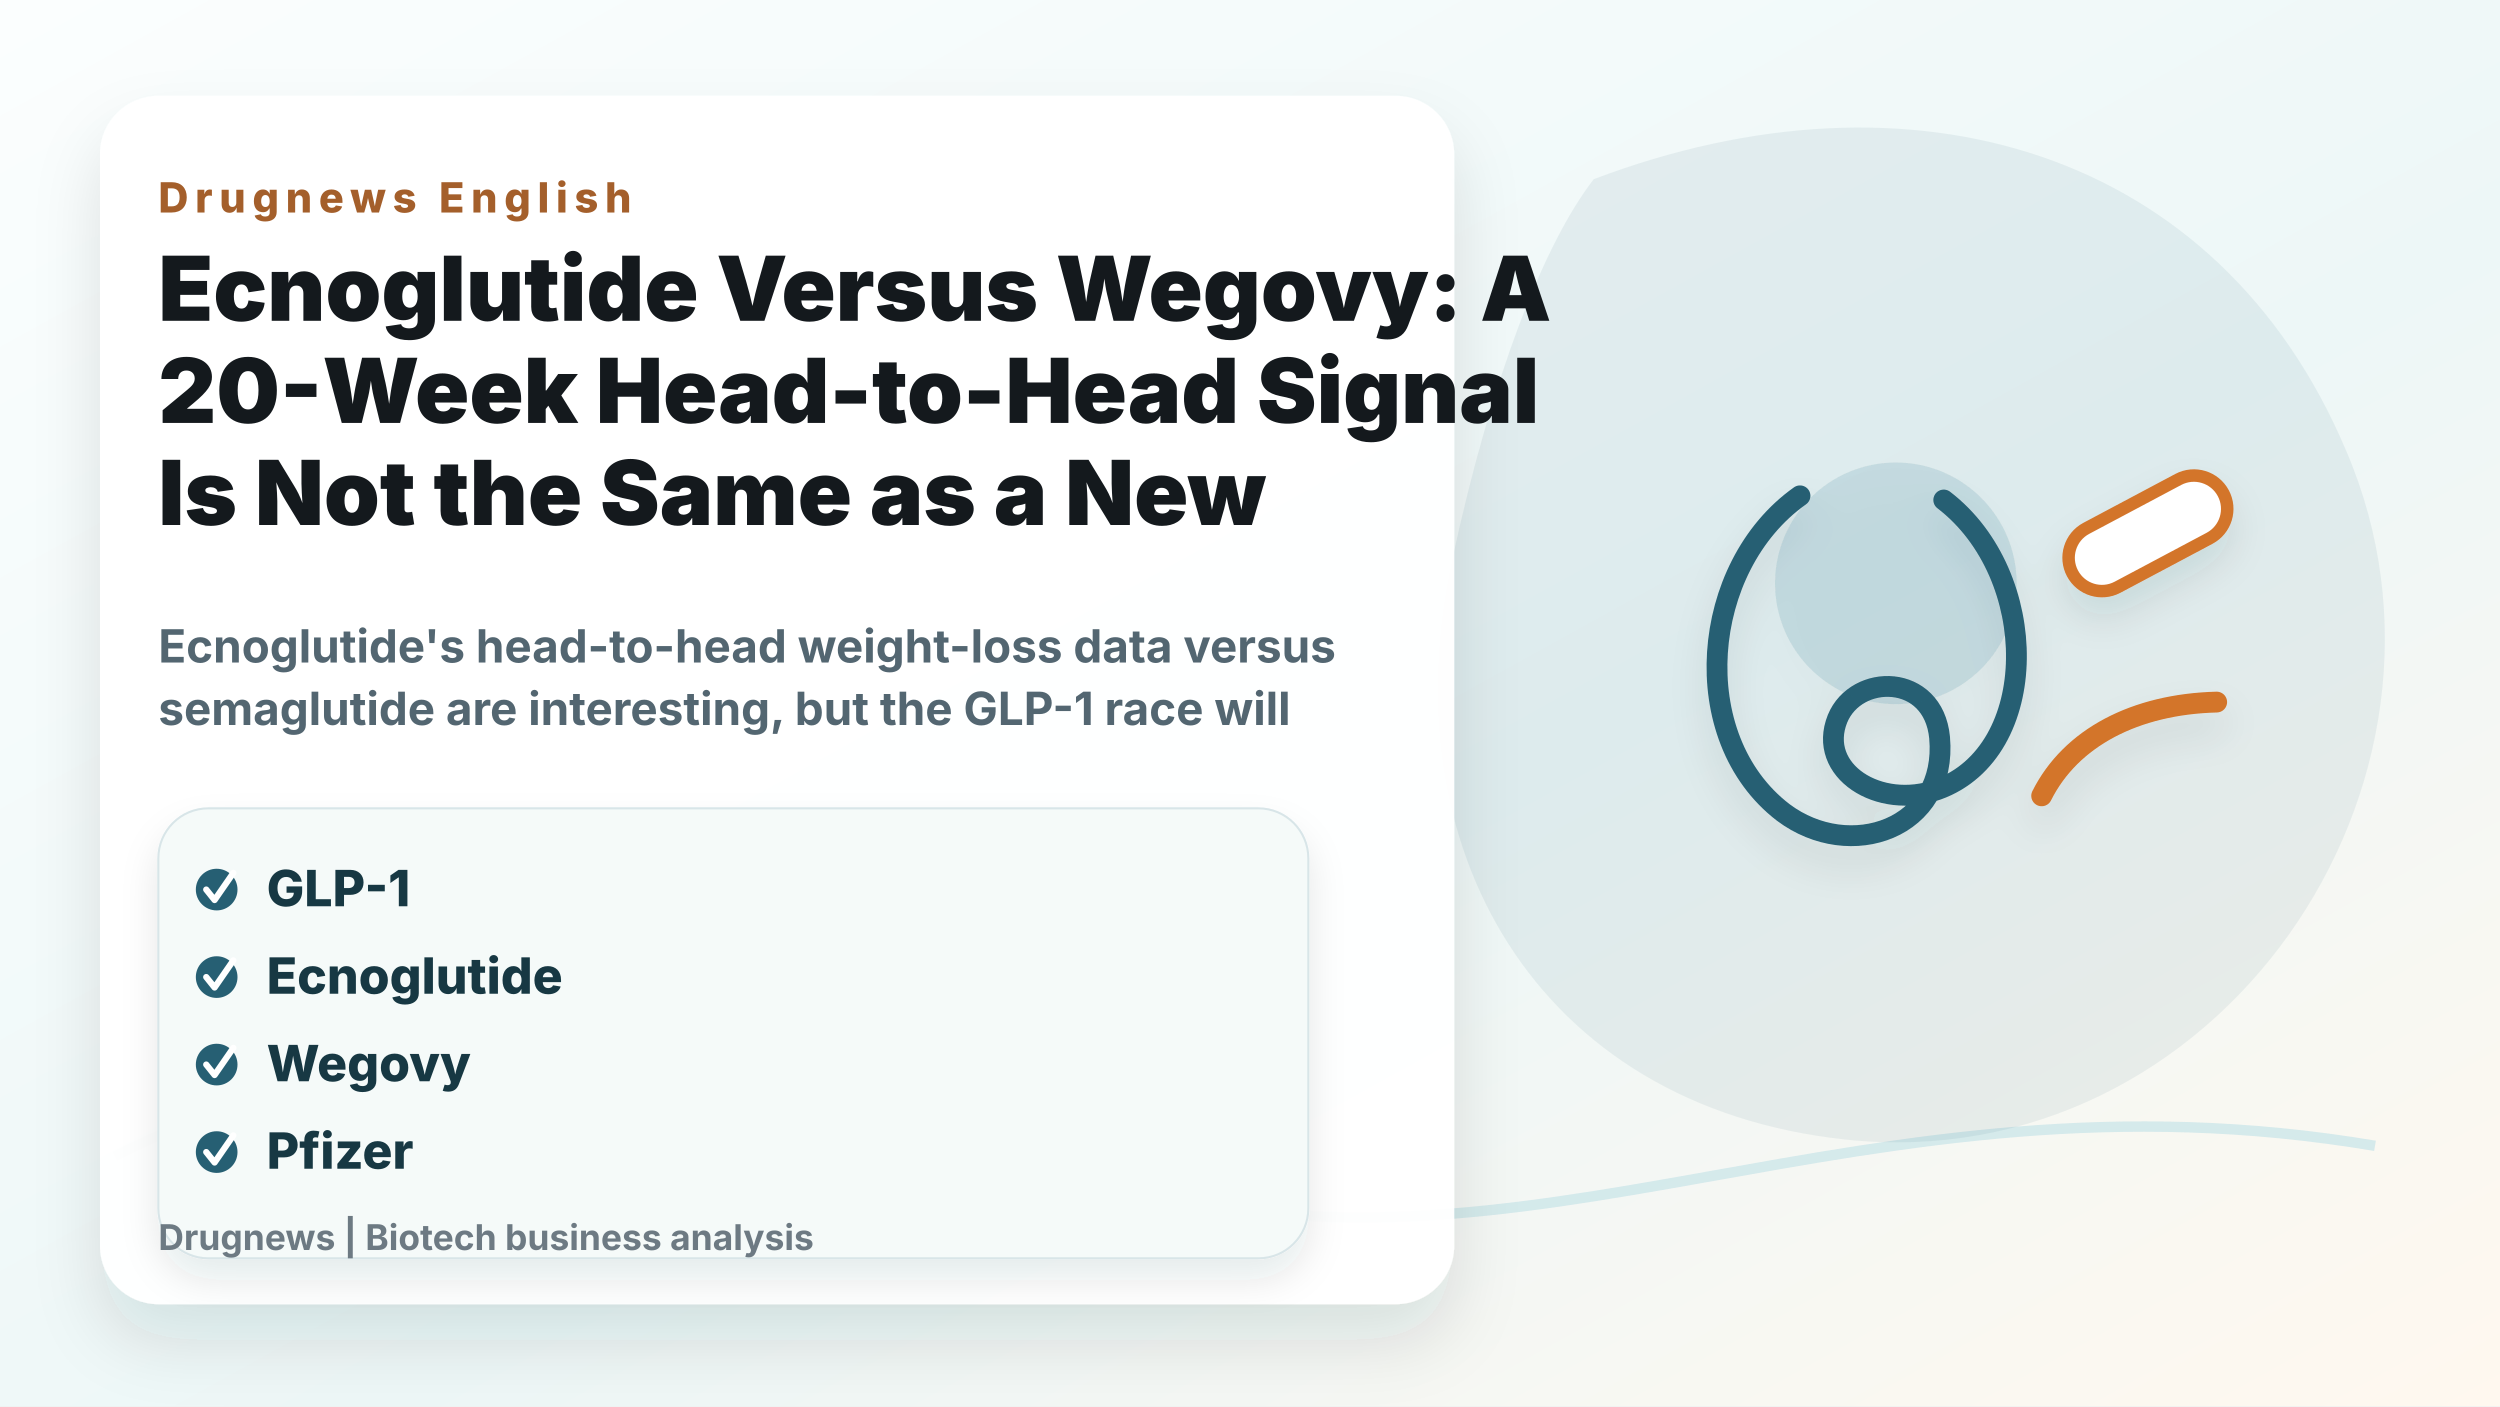
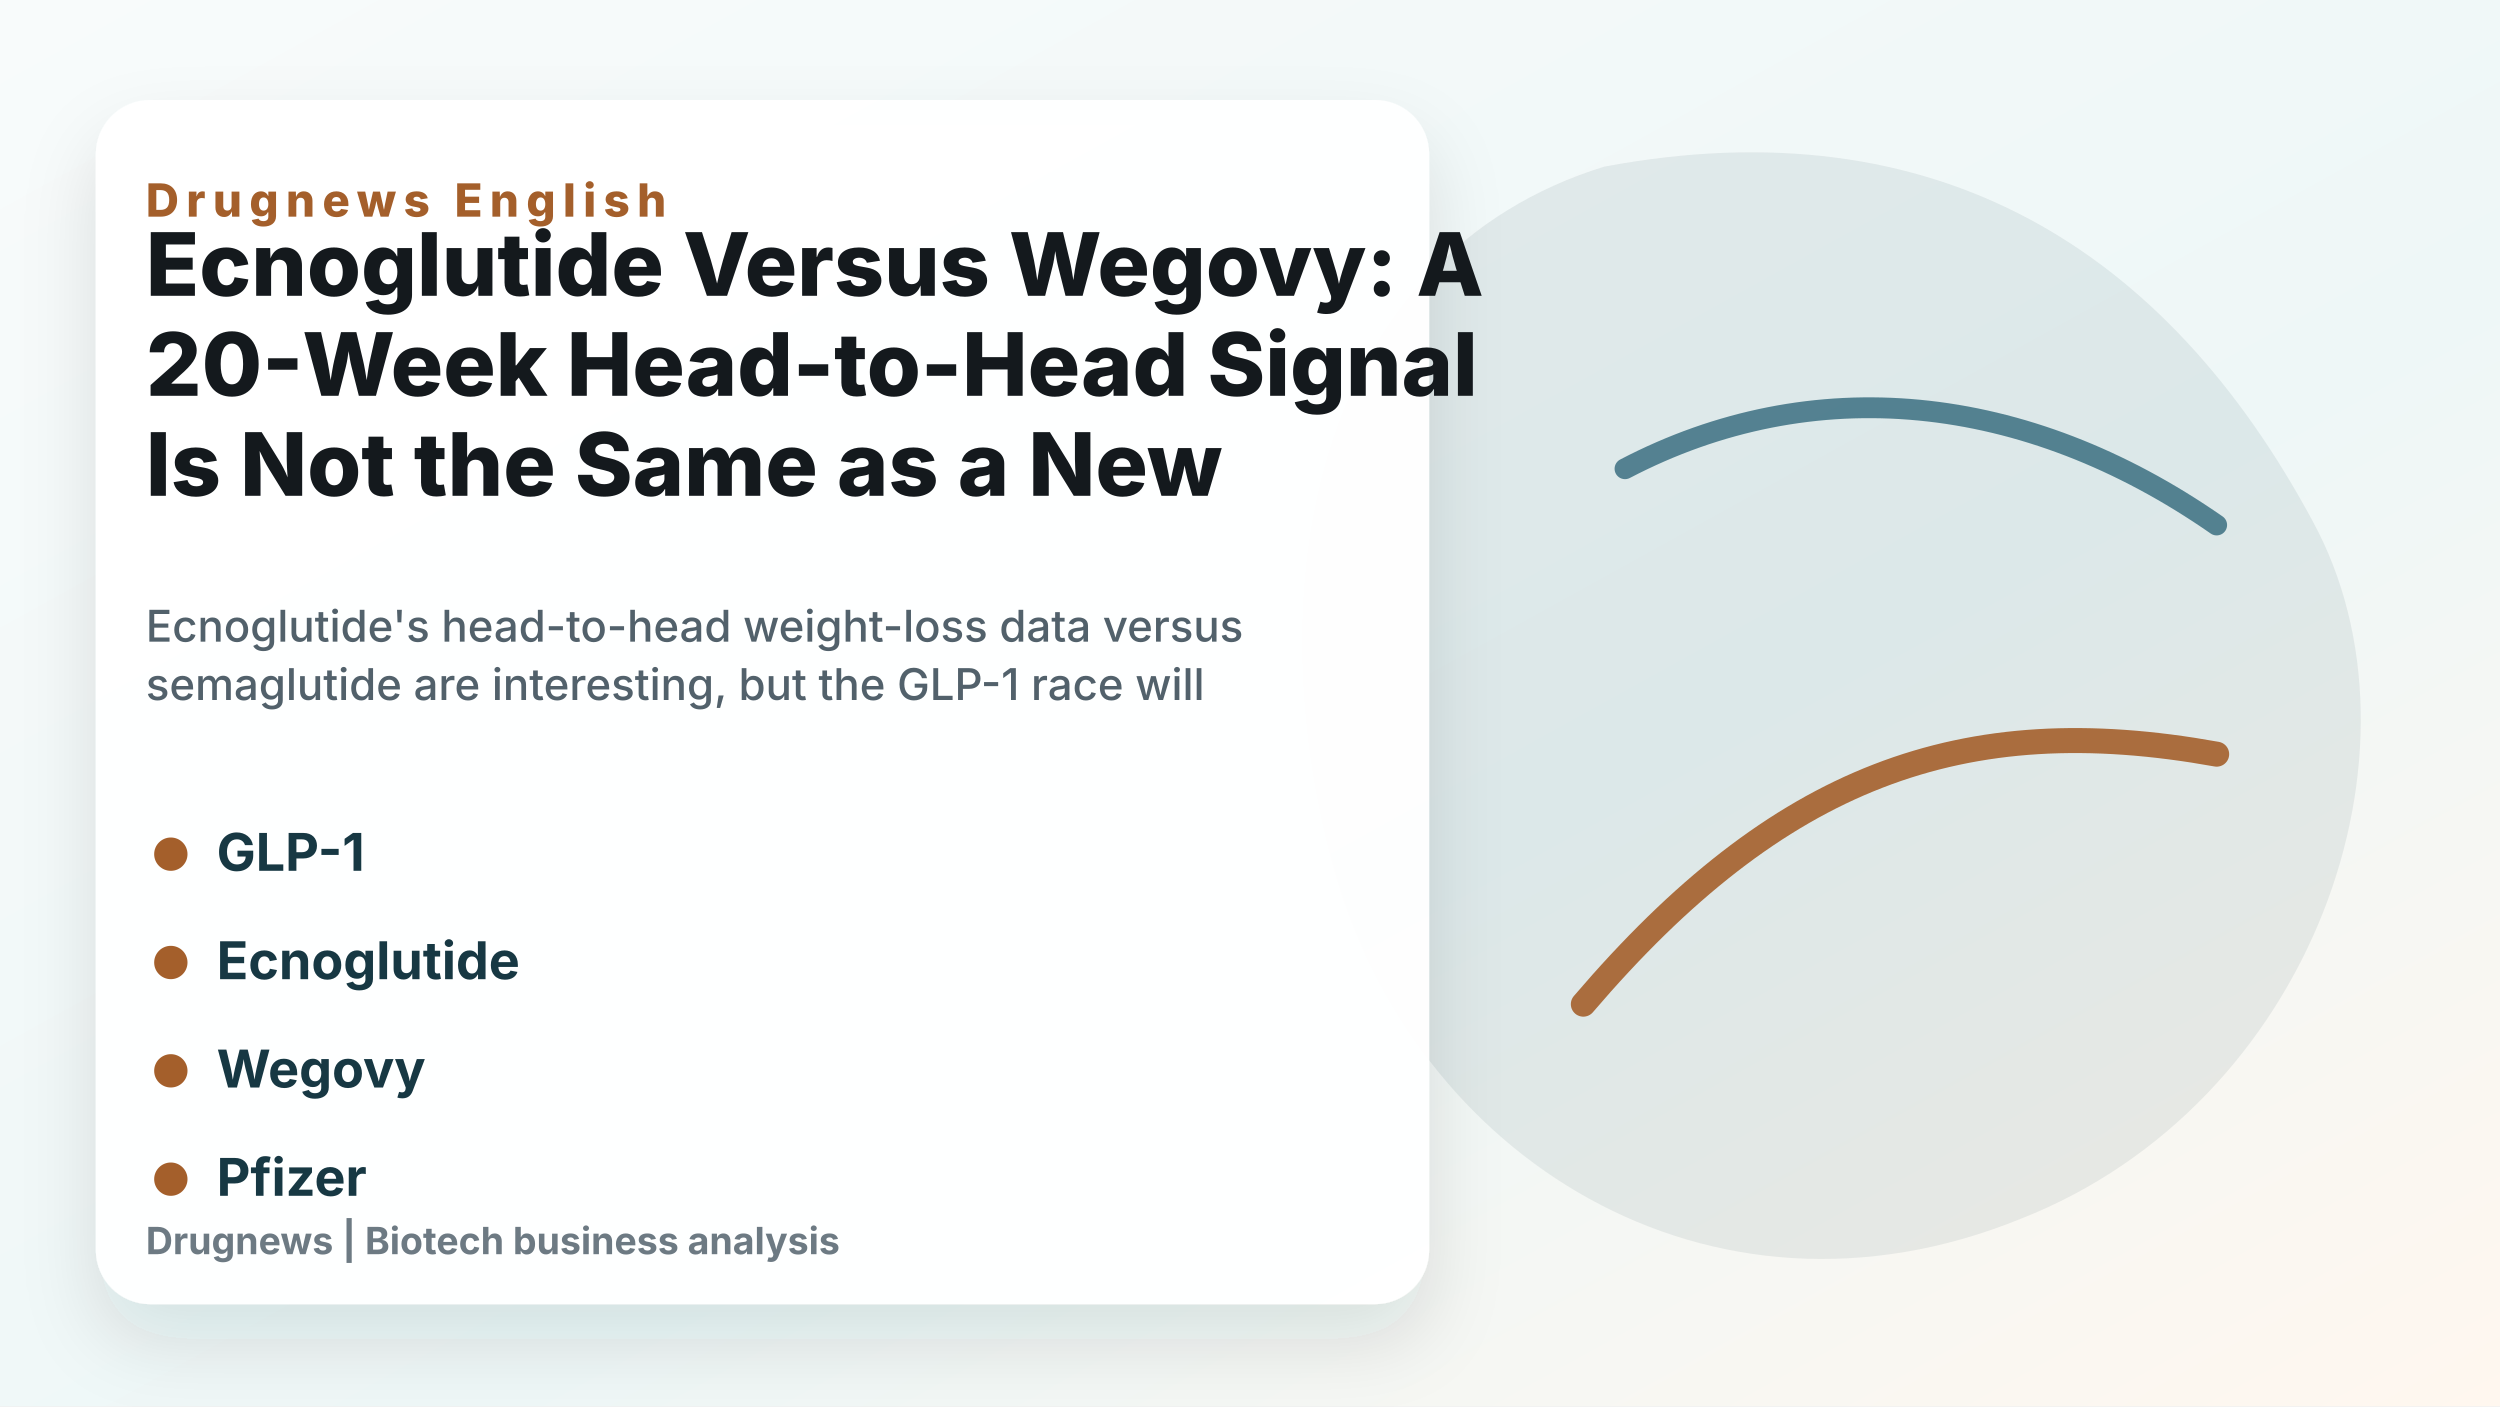
- <svg xmlns="http://www.w3.org/2000/svg" width="1200" height="675" viewBox="0 0 1200 675" role="img" aria-label="Ecnoglutide Versus Wegovy: A 20-Week Head-to-Head Signal Is Not the Same as a New">
+ <svg xmlns="http://www.w3.org/2000/svg" width="1200" height="675" viewBox="0 0 1200 675" role="img" aria-label="Ecnoglutide Versus Wegovy: A 20-Week Head-to-Head Signal Is Not the Same as a New GLP-1 King">
  <defs>
    <linearGradient id="bg" x1="0" y1="0" x2="1" y2="1">
-       <stop offset="0%" stop-color="#fbfefe" />
-       <stop offset="58%" stop-color="#edf7f7" />
-       <stop offset="100%" stop-color="#fff8ef" />
+       <stop offset="0%" stop-color="#f8fbfb" />
+       <stop offset="60%" stop-color="#eef7f7" />
+       <stop offset="100%" stop-color="#fff7ef" />
    </linearGradient>
    <filter id="shadow" x="-20%" y="-20%" width="140%" height="140%">
-       <feDropShadow dx="0" dy="18" stdDeviation="16" flood-color="#12313c" flood-opacity="0.12" />
-     </filter>
-     <filter id="soft" x="-20%" y="-20%" width="140%" height="140%">
-       <feDropShadow dx="0" dy="10" stdDeviation="9" flood-color="#12313c" flood-opacity="0.10" />
+       <feDropShadow dx="0" dy="18" stdDeviation="18" flood-color="#12313c" flood-opacity="0.12" />
    </filter>
  </defs>
  <style>
-     .label{font:800 20px Inter,Arial,sans-serif;letter-spacing:.16em;text-transform:uppercase;fill:#a45f2b}
-     .title{font:850 43px Inter,Arial,sans-serif;fill:#14191d}
-     .subtitle{font:650 22px Inter,Arial,sans-serif;fill:#536671}
-     .point{font:800 24px Inter,Arial,sans-serif;fill:#173843}
-     .small{font:750 17px Inter,Arial,sans-serif;fill:#6d7a83}
+     .label{font:800 22px Inter,Arial,sans-serif;letter-spacing:.16em;text-transform:uppercase;fill:#a45f2b}
+     .title{font:800 42px Inter,Arial,sans-serif;fill:#14191d}
+     .subtitle{font:500 21px Inter,Arial,sans-serif;fill:#52616b}
+     .point{font:750 25px Inter,Arial,sans-serif;fill:#173843}
+     .small{font:700 18px Inter,Arial,sans-serif;fill:#6d7a83}
  </style>
  <rect width="1200" height="675" fill="url(#bg)" />
-   <path d="M55 555 C237 464 382 524 535 568 C734 626 891 508 1140 550" fill="none" stroke="#cfe7ea" stroke-width="5" opacity=".85" />
-   <path d="M765 86 C918 28 1065 72 1126 216 C1195 376 1064 566 886 547 C736 531 667 405 697 269 C716 181 741 117 765 86Z" fill="#265f73" opacity=".08" />
+   <path d="M770 80 C930 50 1040 120 1110 250 C1170 360 1110 530 970 585 C820 646 678 555 640 416 C602 276 634 122 770 80Z" fill="#12313c" opacity="0.08" />
+   <path d="M760 482 C854 372 942 340 1064 362" fill="none" stroke="#a45f2b" stroke-width="12" stroke-linecap="round" opacity=".9" />
+   <path d="M780 225 C870 178 972 188 1064 252" fill="none" stroke="#265f73" stroke-width="10" stroke-linecap="round" opacity=".75" />
  <g filter="url(#shadow)">
-     <rect x="48" y="46" width="650" height="580" rx="28" fill="#fff" opacity=".96" />
+     <rect x="46" y="48" width="640" height="578" rx="26" fill="#fff" opacity=".95" />
  </g>
-   <text x="76" y="102" class="label">Drugnews English</text>
-   <text x="76" y="154" class="title" text-anchor="start">Ecnoglutide Versus Wegovy: A</text>
-   <text x="76" y="203" class="title" text-anchor="start">20-Week Head-to-Head Signal</text>
-   <text x="76" y="252" class="title" text-anchor="start">Is Not the Same as a New</text>
-   <text x="76" y="318" class="subtitle" text-anchor="start">Ecnoglutide's head-to-head weight-loss data versus</text>
-   <text x="76" y="348" class="subtitle" text-anchor="start">semaglutide are interesting, but the GLP-1 race will</text>
-   <g filter="url(#soft)">
-     <rect x="76" y="388" width="552" height="216" rx="24" fill="#f5faf9" stroke="#d8e5e8" />
+   <text x="70" y="104" class="label">Drugnews English</text>
+   <text x="70" y="142" class="title">Ecnoglutide Versus Wegovy: A</text>
+   <text x="70" y="190" class="title">20-Week Head-to-Head Signal</text>
+   <text x="70" y="238" class="title">Is Not the Same as a New</text>
+   <text x="70" y="308" class="subtitle">Ecnoglutide's head-to-head weight-loss data versus</text>
+   <text x="70" y="336" class="subtitle">semaglutide are interesting, but the GLP-1 race will</text>
+   <g>
+     <circle cx="82" cy="410" r="8" fill="#a45f2b" />
+     <text x="104" y="418" class="point">GLP-1</text>
  </g>
  <g>
-     <circle cx="104" cy="427" r="10" fill="#265f73" />
-     <path d="M99 427 l4 5 l9 -13" fill="none" stroke="#fff" stroke-width="3" stroke-linecap="round" stroke-linejoin="round" />
-     <text x="128" y="435" class="point">GLP-1</text>
+     <circle cx="82" cy="462" r="8" fill="#a45f2b" />
+     <text x="104" y="470" class="point">Ecnoglutide</text>
  </g>
  <g>
-     <circle cx="104" cy="469" r="10" fill="#265f73" />
-     <path d="M99 469 l4 5 l9 -13" fill="none" stroke="#fff" stroke-width="3" stroke-linecap="round" stroke-linejoin="round" />
-     <text x="128" y="477" class="point">Ecnoglutide</text>
+     <circle cx="82" cy="514" r="8" fill="#a45f2b" />
+     <text x="104" y="522" class="point">Wegovy</text>
  </g>
  <g>
-     <circle cx="104" cy="511" r="10" fill="#265f73" />
-     <path d="M99 511 l4 5 l9 -13" fill="none" stroke="#fff" stroke-width="3" stroke-linecap="round" stroke-linejoin="round" />
-     <text x="128" y="519" class="point">Wegovy</text>
+     <circle cx="82" cy="566" r="8" fill="#a45f2b" />
+     <text x="104" y="574" class="point">Pfizer</text>
  </g>
-   <g>
-     <circle cx="104" cy="553" r="10" fill="#265f73" />
-     <path d="M99 553 l4 5 l9 -13" fill="none" stroke="#fff" stroke-width="3" stroke-linecap="round" stroke-linejoin="round" />
-     <text x="128" y="561" class="point">Pfizer</text>
-   </g>
-   <text x="76" y="600" class="small">Drugnews | Biotech business analysis</text>
-   <g filter="url(#soft)">
-     <g transform="translate(770 184) scale(1)">
-       <path d="M94 54 c-48 34-55 116-8 152 c32 24 79 8 75-36 c-3-31-40-31-49-9 c-10 25 20 44 48 34 c50-18 50-103 3-139" fill="none" stroke="#265f73" stroke-width="10" stroke-linecap="round" />
-       <circle cx="140" cy="96" r="58" fill="#265f73" opacity=".12" />
-       <path d="M210 198 c14-28 45-44 84-45" stroke="#d3752c" stroke-width="10" stroke-linecap="round" fill="none" />
-       <rect x="220" y="56" width="82" height="32" rx="16" fill="#fff" stroke="#d3752c" stroke-width="6" transform="rotate(-28 261 72)" />
-     </g>
-   </g>
+   <text x="70" y="602" class="small">Drugnews | Biotech business analysis</text>
</svg>
